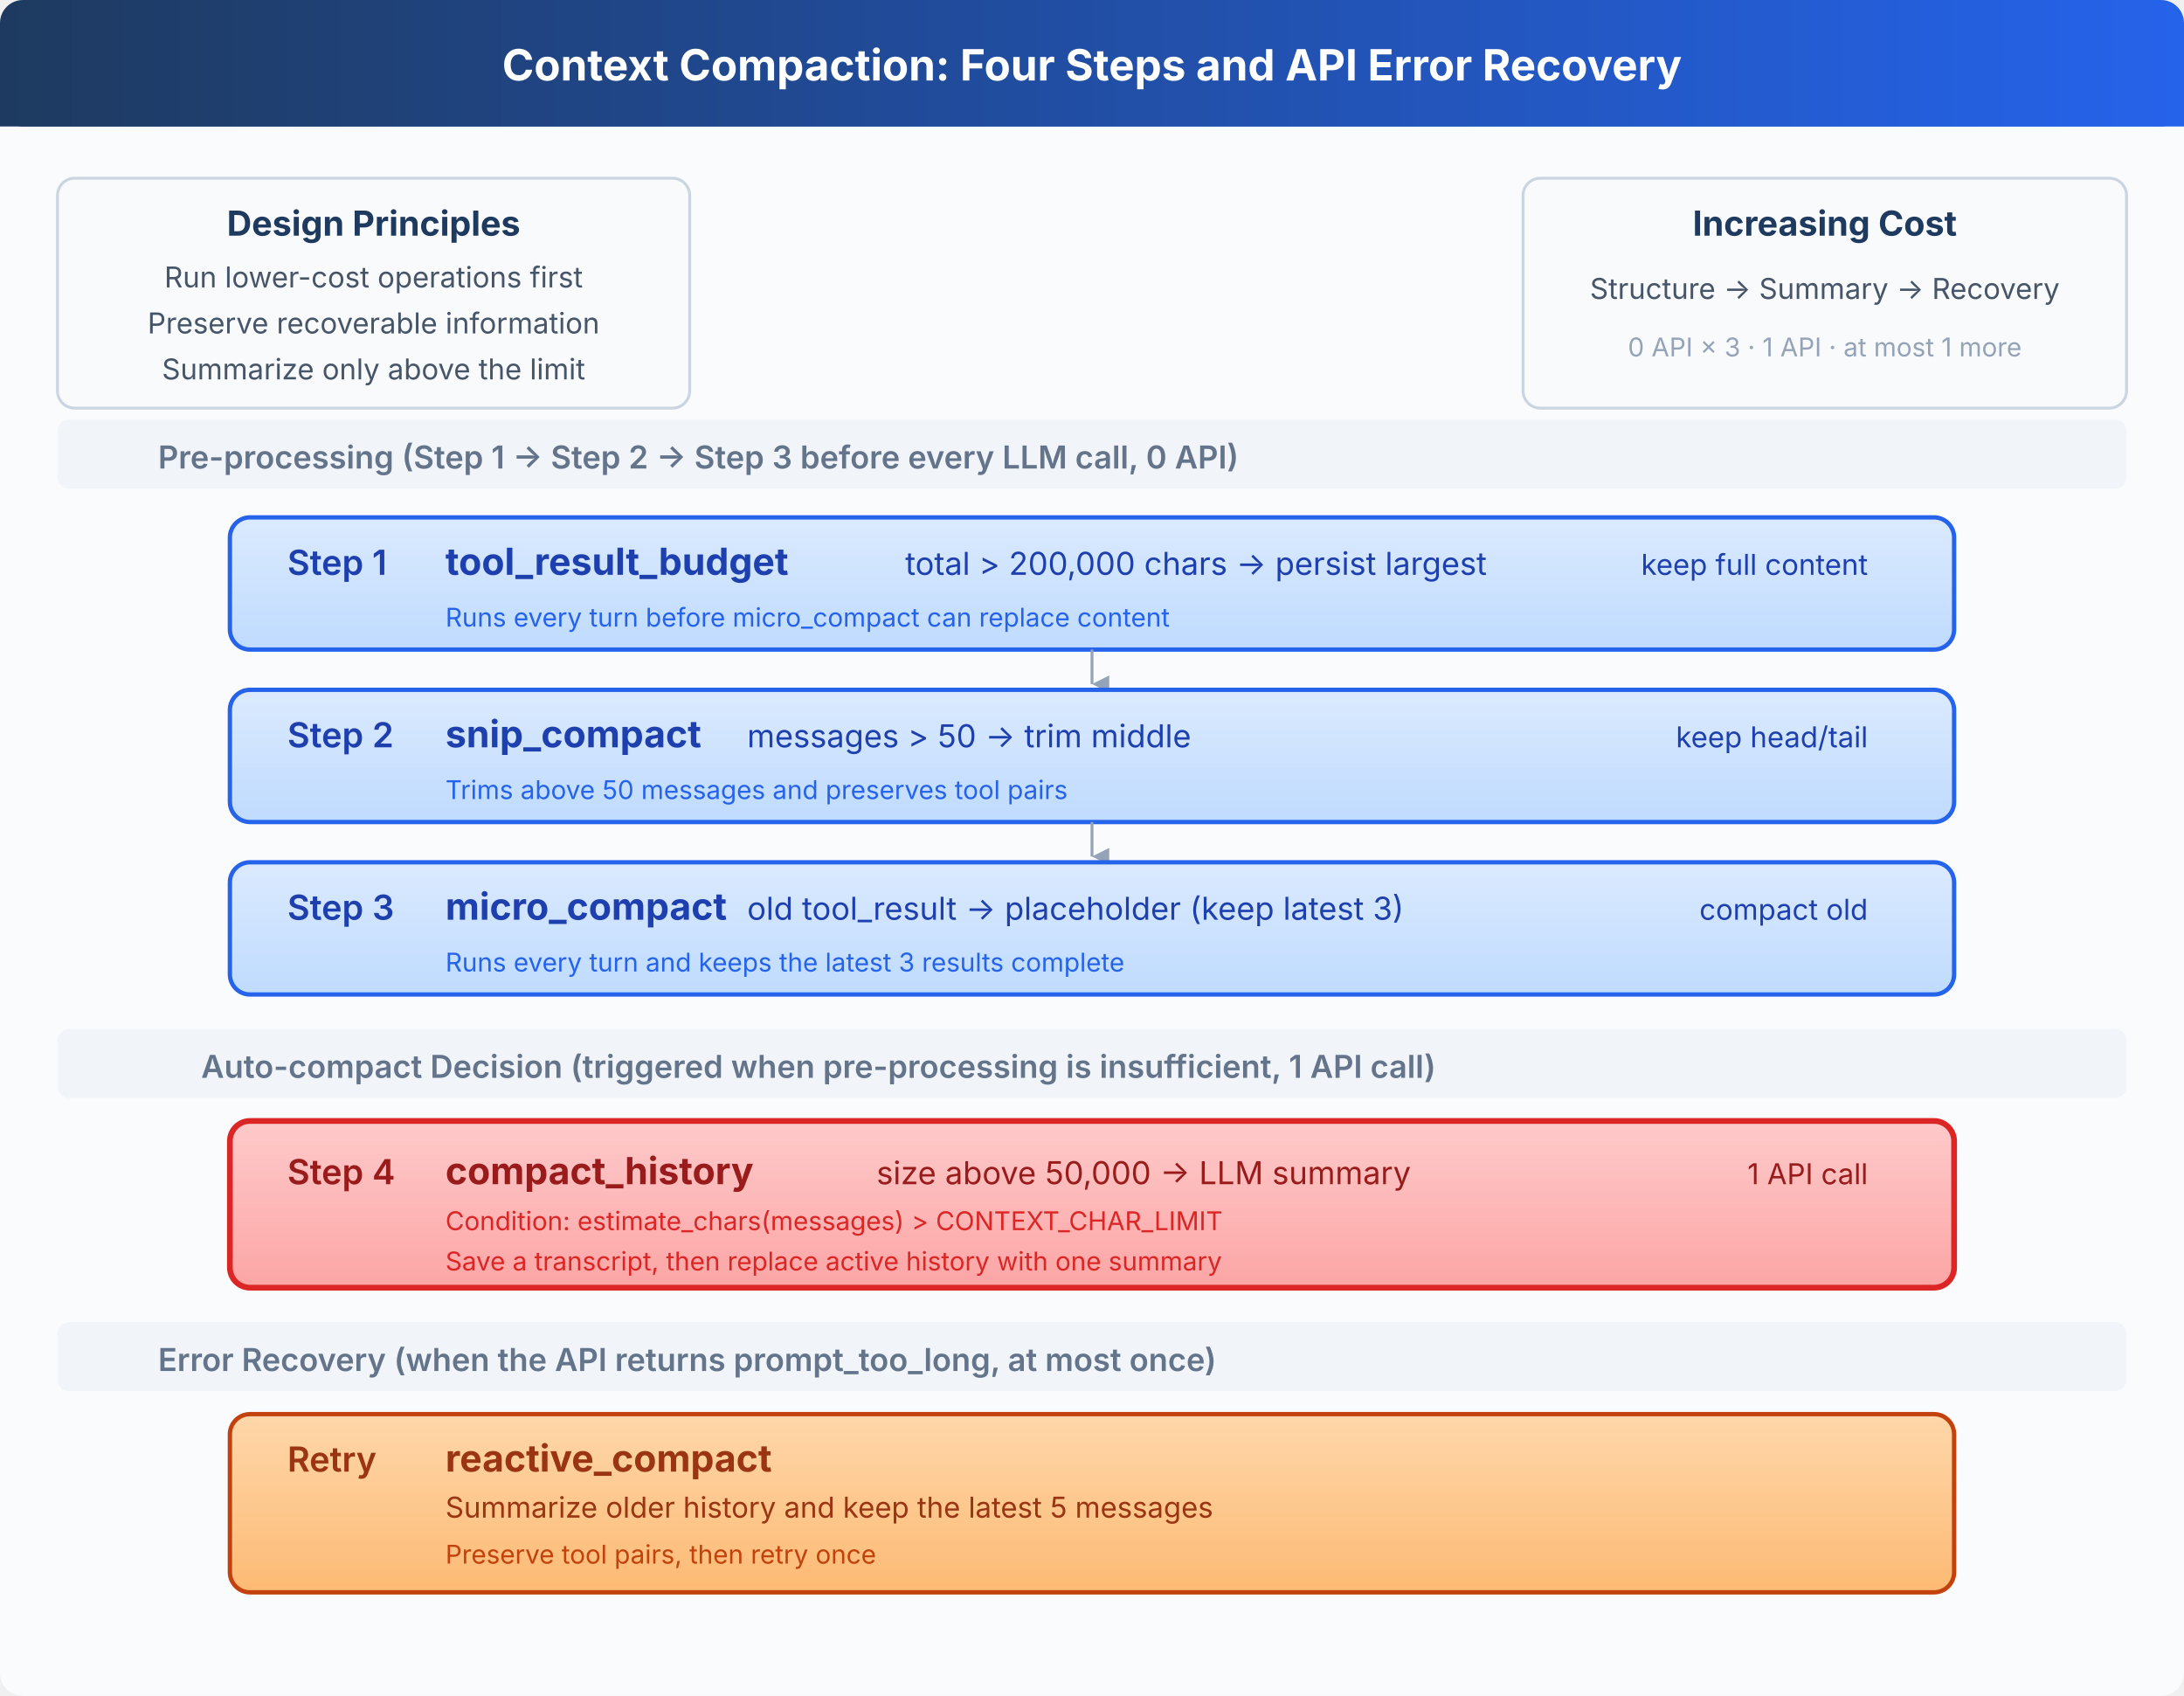
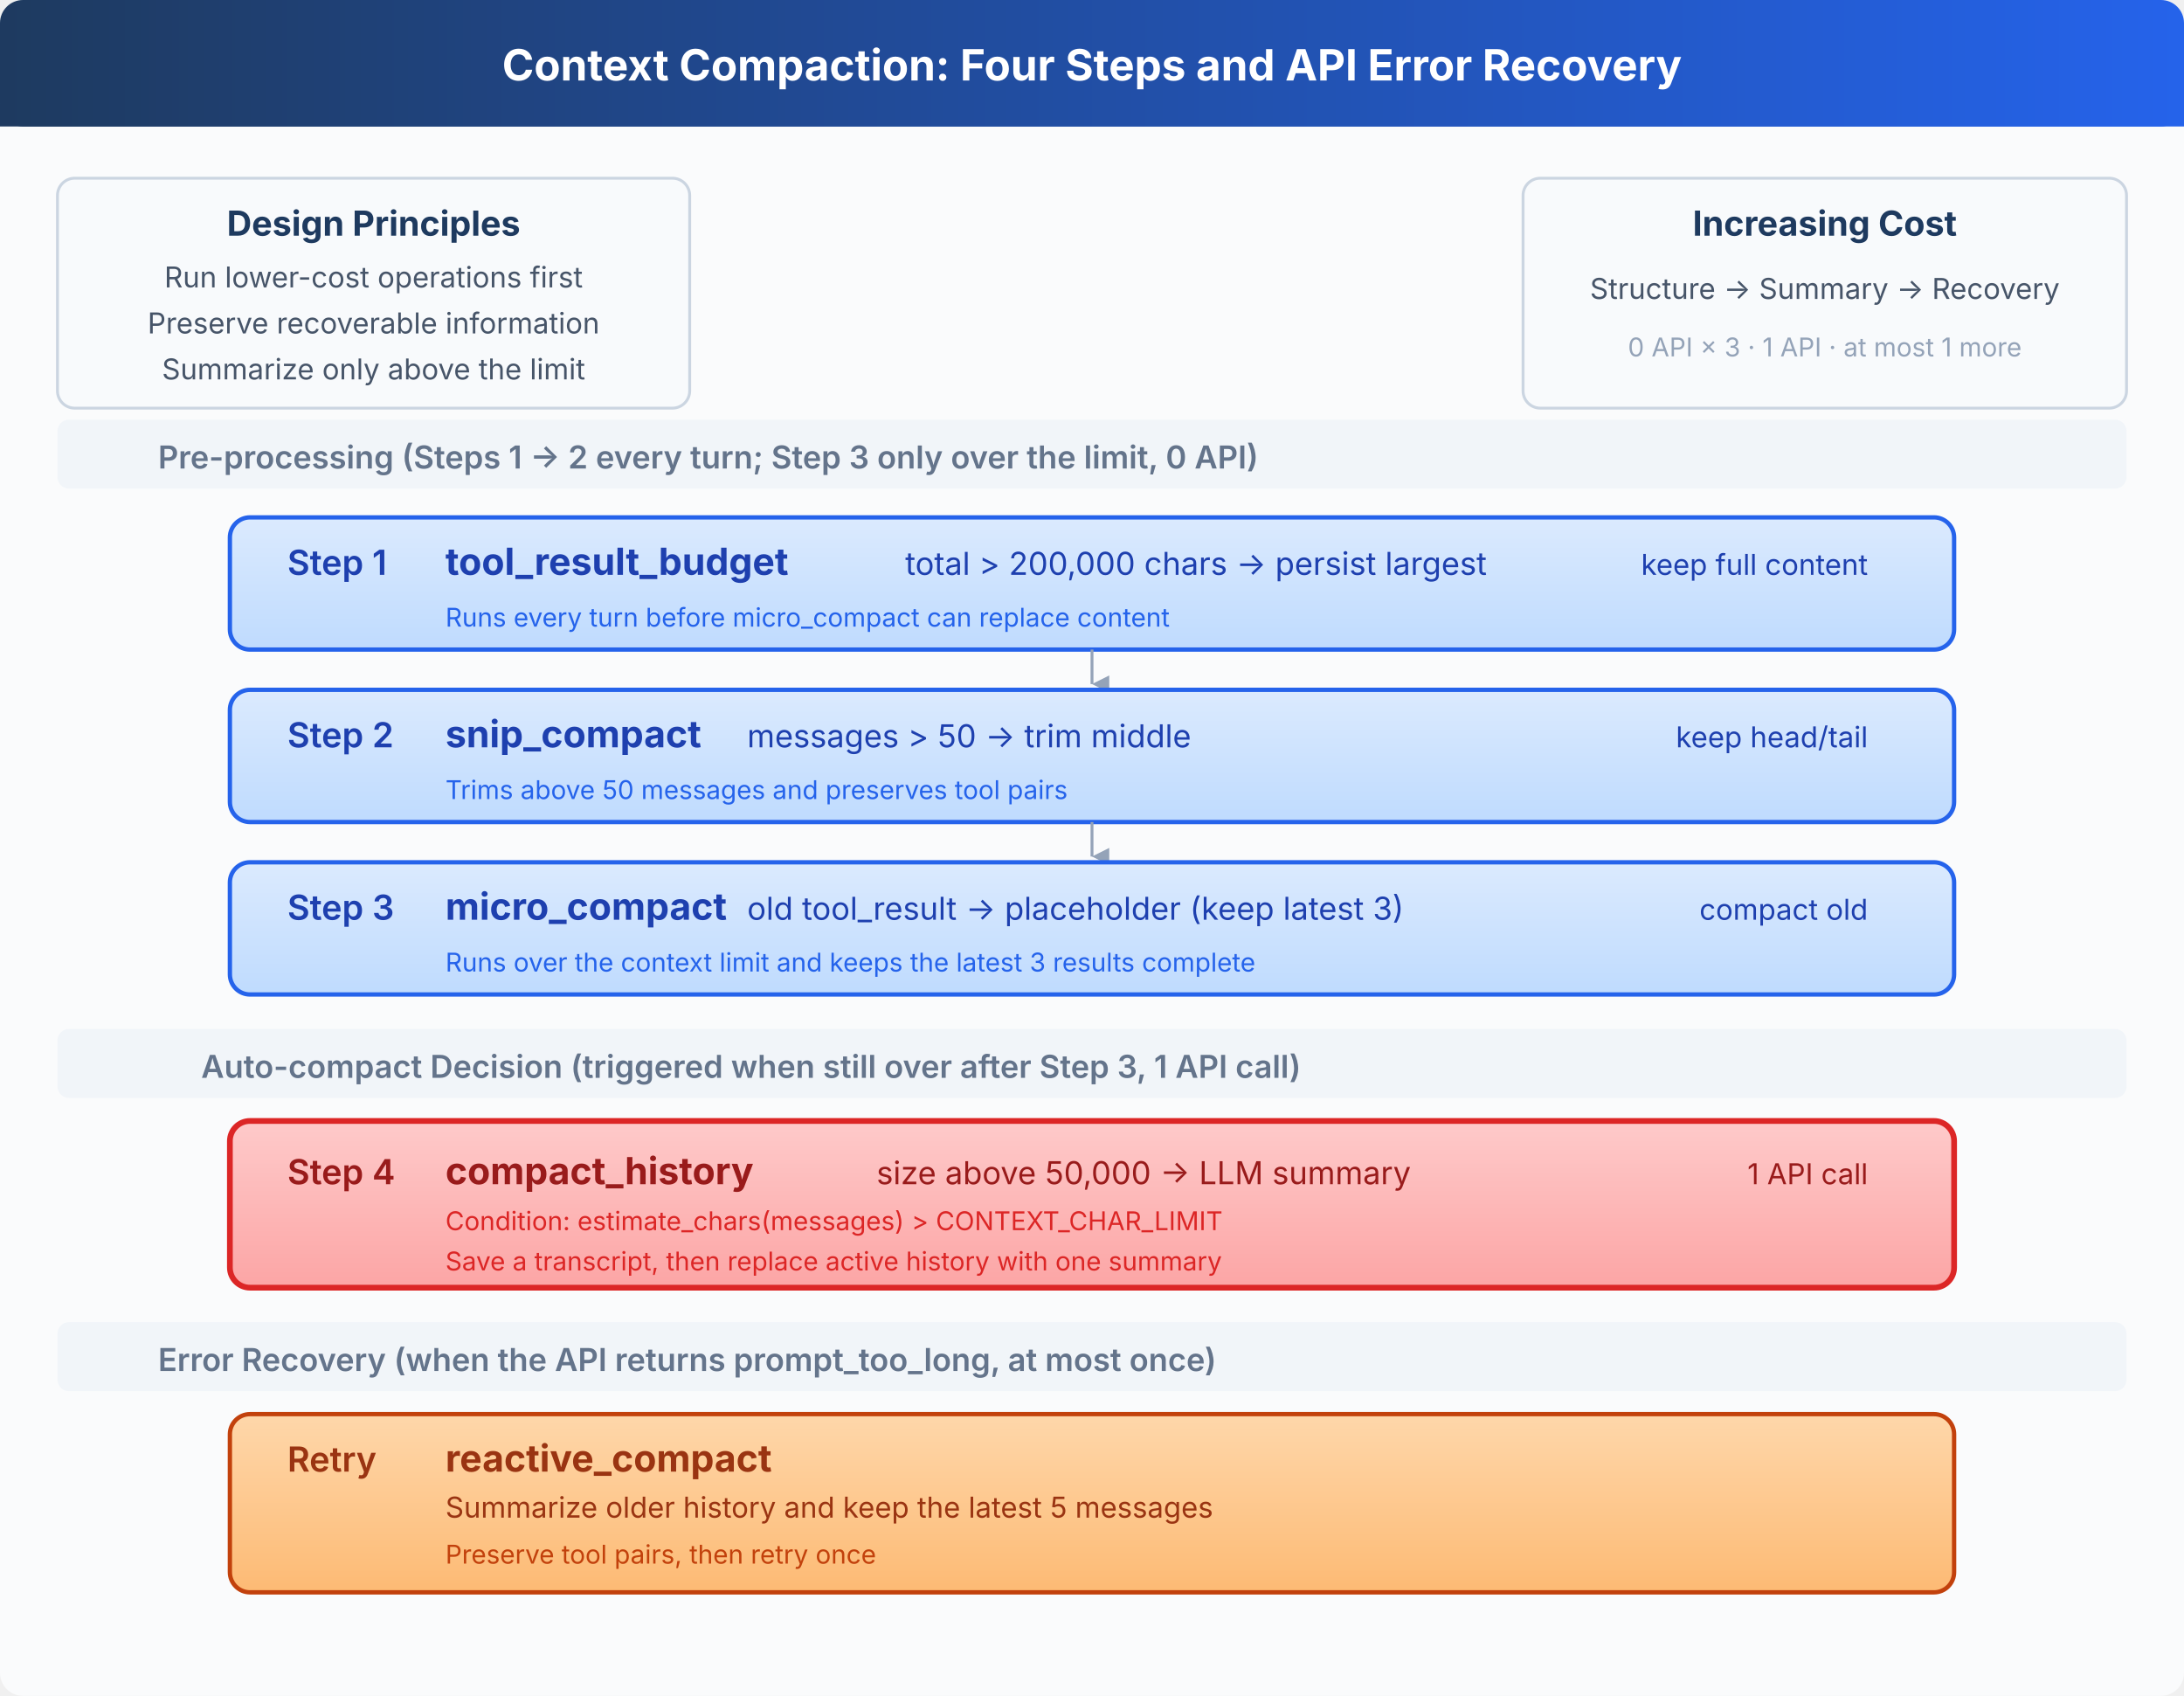
<svg xmlns="http://www.w3.org/2000/svg" viewBox="0 0 760 590" font-family="system-ui, -apple-system, sans-serif">
  <defs>
    <linearGradient id="header" x1="0" y1="0" x2="1" y2="0">
      <stop offset="0%" stop-color="#1e3a5f" />
      <stop offset="100%" stop-color="#2563eb" />
    </linearGradient>
    <linearGradient id="pre" x1="0" y1="0" x2="0" y2="1">
      <stop offset="0%" stop-color="#dbeafe" />
      <stop offset="100%" stop-color="#bfdbfe" />
    </linearGradient>
    <linearGradient id="auto" x1="0" y1="0" x2="0" y2="1">
      <stop offset="0%" stop-color="#fecaca" />
      <stop offset="100%" stop-color="#fca5a5" />
    </linearGradient>
    <linearGradient id="emergency" x1="0" y1="0" x2="0" y2="1">
      <stop offset="0%" stop-color="#fed7aa" />
      <stop offset="100%" stop-color="#fdba74" />
    </linearGradient>
    <marker id="arrow-d" viewBox="0 0 10 10" refX="5" refY="10" markerWidth="6" markerHeight="6" orient="auto">
      <path d="M 0 0 L 5 10 L 10 0 z" fill="#94a3b8" />
    </marker>
  </defs>
  <rect width="760" height="590" fill="#fafbfc" rx="8" />
  <rect x="0" y="0" width="760" height="44" fill="url(#header)" rx="8" />
  <rect x="0" y="36" width="760" height="8" fill="url(#header)" />
  <text x="380" y="28" fill="#fff" font-size="15" font-weight="700" text-anchor="middle">Context Compaction: Four Steps and API Error Recovery</text>
  <rect x="20" y="62" width="220" height="80" rx="6" fill="#f8fafc" stroke="#cbd5e1" stroke-width="1" />
  <text x="130" y="82" fill="#1e3a5f" font-size="12" font-weight="700" text-anchor="middle">Design Principles</text>
  <text x="130" y="100" fill="#475569" font-size="10" text-anchor="middle">Run lower-cost operations first</text>
  <text x="130" y="116" fill="#475569" font-size="10" text-anchor="middle">Preserve recoverable information</text>
  <text x="130" y="132" fill="#475569" font-size="10" text-anchor="middle">Summarize only above the limit</text>
  <rect x="530" y="62" width="210" height="80" rx="6" fill="#f8fafc" stroke="#cbd5e1" stroke-width="1" />
  <text x="635" y="82" fill="#1e3a5f" font-size="12" font-weight="700" text-anchor="middle">Increasing Cost</text>
  <text x="635" y="104" fill="#475569" font-size="10" text-anchor="middle">Structure → Summary → Recovery</text>
  <text x="635" y="124" fill="#94a3b8" font-size="9" text-anchor="middle">0 API × 3 · 1 API · at most 1 more</text>
  <rect x="20" y="146" width="720" height="24" rx="4" fill="#f1f5f9" />
-   <text x="55" y="163" fill="#64748b" font-size="11" font-weight="600">Pre-processing (Step 1 → Step 2 → Step 3 before every LLM call, 0 API)</text>
+   <text x="55" y="163" fill="#64748b" font-size="11" font-weight="600">Pre-processing (Steps 1 → 2 every turn; Step 3 only over the limit, 0 API)</text>
  <rect x="80" y="180" width="600" height="46" rx="7" fill="url(#pre)" stroke="#2563eb" stroke-width="1.5" />
  <text x="100" y="200" fill="#1e40af" font-size="12" font-weight="600">Step 1</text>
  <text x="155" y="200" fill="#1e40af" font-size="13" font-weight="700">tool_result_budget</text>
  <text x="315" y="200" fill="#1e40af" font-size="11">total &gt; 200,000 chars → persist largest</text>
  <text x="650" y="200" fill="#1e40af" font-size="10" text-anchor="end">keep full content</text>
  <text x="155" y="218" fill="#2563eb" font-size="9">Runs every turn before micro_compact can replace content</text>
  <line x1="380" y1="226" x2="380" y2="238" stroke="#94a3b8" stroke-width="1" marker-end="url(#arrow-d)" />
  <rect x="80" y="240" width="600" height="46" rx="7" fill="url(#pre)" stroke="#2563eb" stroke-width="1.5" />
  <text x="100" y="260" fill="#1e40af" font-size="12" font-weight="600">Step 2</text>
  <text x="155" y="260" fill="#1e40af" font-size="13" font-weight="700">snip_compact</text>
  <text x="260" y="260" fill="#1e40af" font-size="11">messages &gt; 50 → trim middle</text>
  <text x="650" y="260" fill="#1e40af" font-size="10" text-anchor="end">keep head/tail</text>
  <text x="155" y="278" fill="#2563eb" font-size="9">Trims above 50 messages and preserves tool pairs</text>
  <line x1="380" y1="286" x2="380" y2="298" stroke="#94a3b8" stroke-width="1" marker-end="url(#arrow-d)" />
  <rect x="80" y="300" width="600" height="46" rx="7" fill="url(#pre)" stroke="#2563eb" stroke-width="1.5" />
  <text x="100" y="320" fill="#1e40af" font-size="12" font-weight="600">Step 3</text>
  <text x="155" y="320" fill="#1e40af" font-size="13" font-weight="700">micro_compact</text>
  <text x="260" y="320" fill="#1e40af" font-size="11">old tool_result → placeholder (keep latest 3)</text>
  <text x="650" y="320" fill="#1e40af" font-size="10" text-anchor="end">compact old</text>
-   <text x="155" y="338" fill="#2563eb" font-size="9">Runs every turn and keeps the latest 3 results complete</text>
+   <text x="155" y="338" fill="#2563eb" font-size="9">Runs over the context limit and keeps the latest 3 results complete</text>
  <rect x="20" y="358" width="720" height="24" rx="4" fill="#f1f5f9" />
-   <text x="70" y="375" fill="#64748b" font-size="11" font-weight="600">Auto-compact Decision (triggered when pre-processing is insufficient, 1 API call)</text>
+   <text x="70" y="375" fill="#64748b" font-size="11" font-weight="600">Auto-compact Decision (triggered when still over after Step 3, 1 API call)</text>
  <rect x="80" y="390" width="600" height="58" rx="7" fill="url(#auto)" stroke="#dc2626" stroke-width="2" />
  <text x="100" y="412" fill="#991b1b" font-size="12" font-weight="600">Step 4</text>
  <text x="155" y="412" fill="#991b1b" font-size="13" font-weight="700">compact_history</text>
  <text x="305" y="412" fill="#991b1b" font-size="11">size above 50,000 → LLM summary</text>
  <text x="650" y="412" fill="#991b1b" font-size="10" text-anchor="end">1 API call</text>
  <text x="155" y="428" fill="#dc2626" font-size="9">Condition: estimate_chars(messages) &gt; CONTEXT_CHAR_LIMIT</text>
  <text x="155" y="442" fill="#dc2626" font-size="9">Save a transcript, then replace active history with one summary</text>
  <rect x="20" y="460" width="720" height="24" rx="4" fill="#f1f5f9" />
  <text x="55" y="477" fill="#64748b" font-size="11" font-weight="600">Error Recovery (when the API returns prompt_too_long, at most once)</text>
  <rect x="80" y="492" width="600" height="62" rx="7" fill="url(#emergency)" stroke="#c2410c" stroke-width="1.5" />
  <text x="100" y="512" fill="#9a3412" font-size="12" font-weight="600">Retry</text>
  <text x="155" y="512" fill="#9a3412" font-size="13" font-weight="700">reactive_compact</text>
  <text x="155" y="528" fill="#9a3412" font-size="10">Summarize older history and keep the latest 5 messages</text>
  <text x="155" y="544" fill="#c2410c" font-size="9">Preserve tool pairs, then retry once</text>
</svg>
